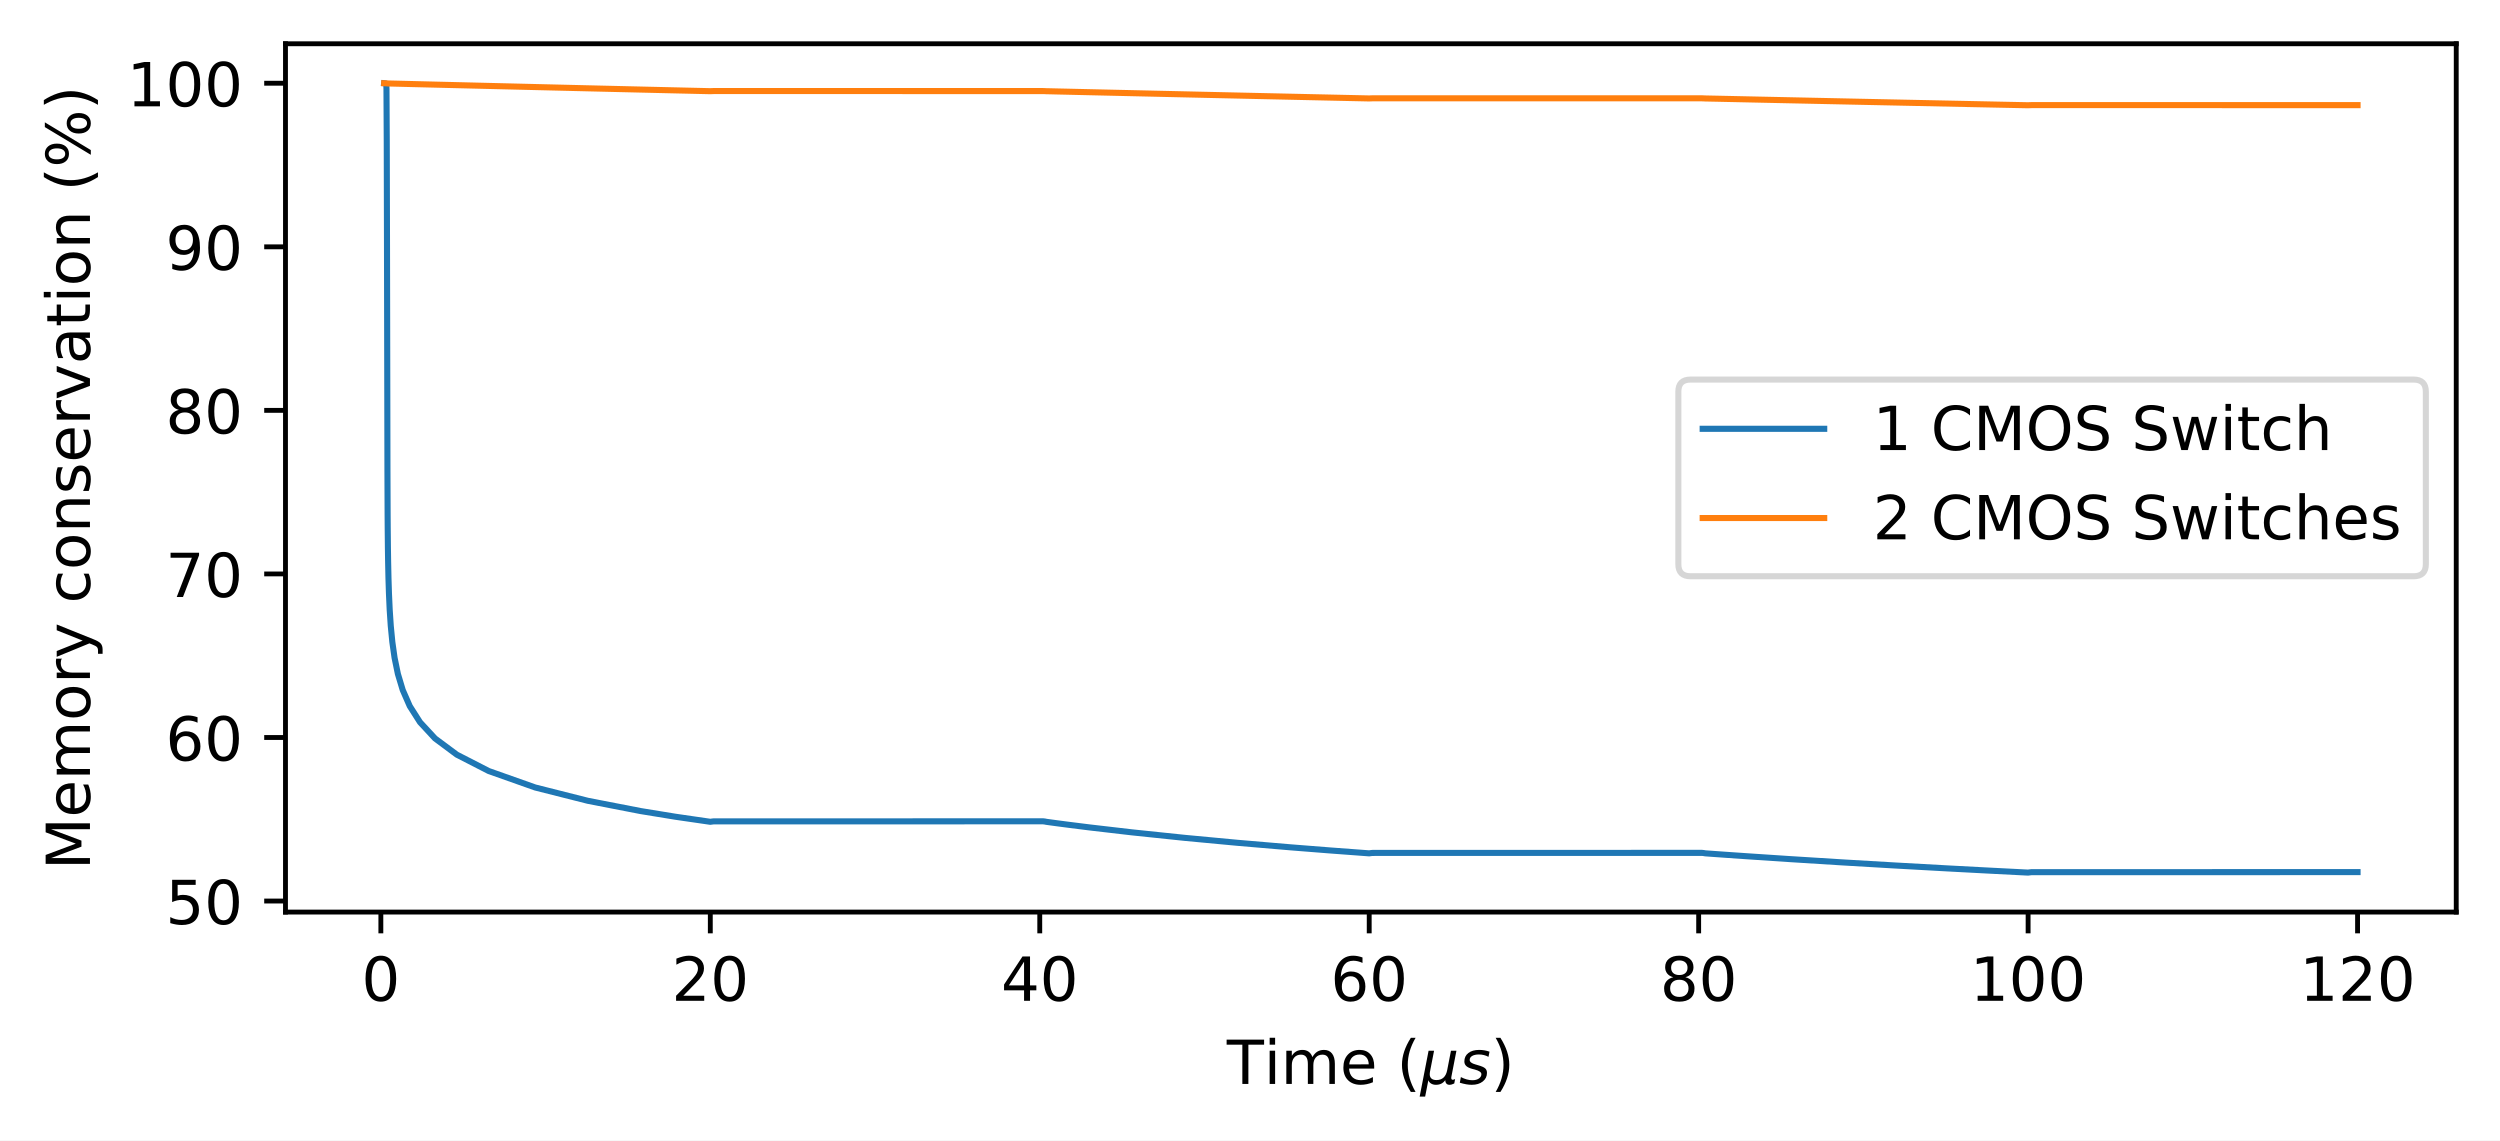
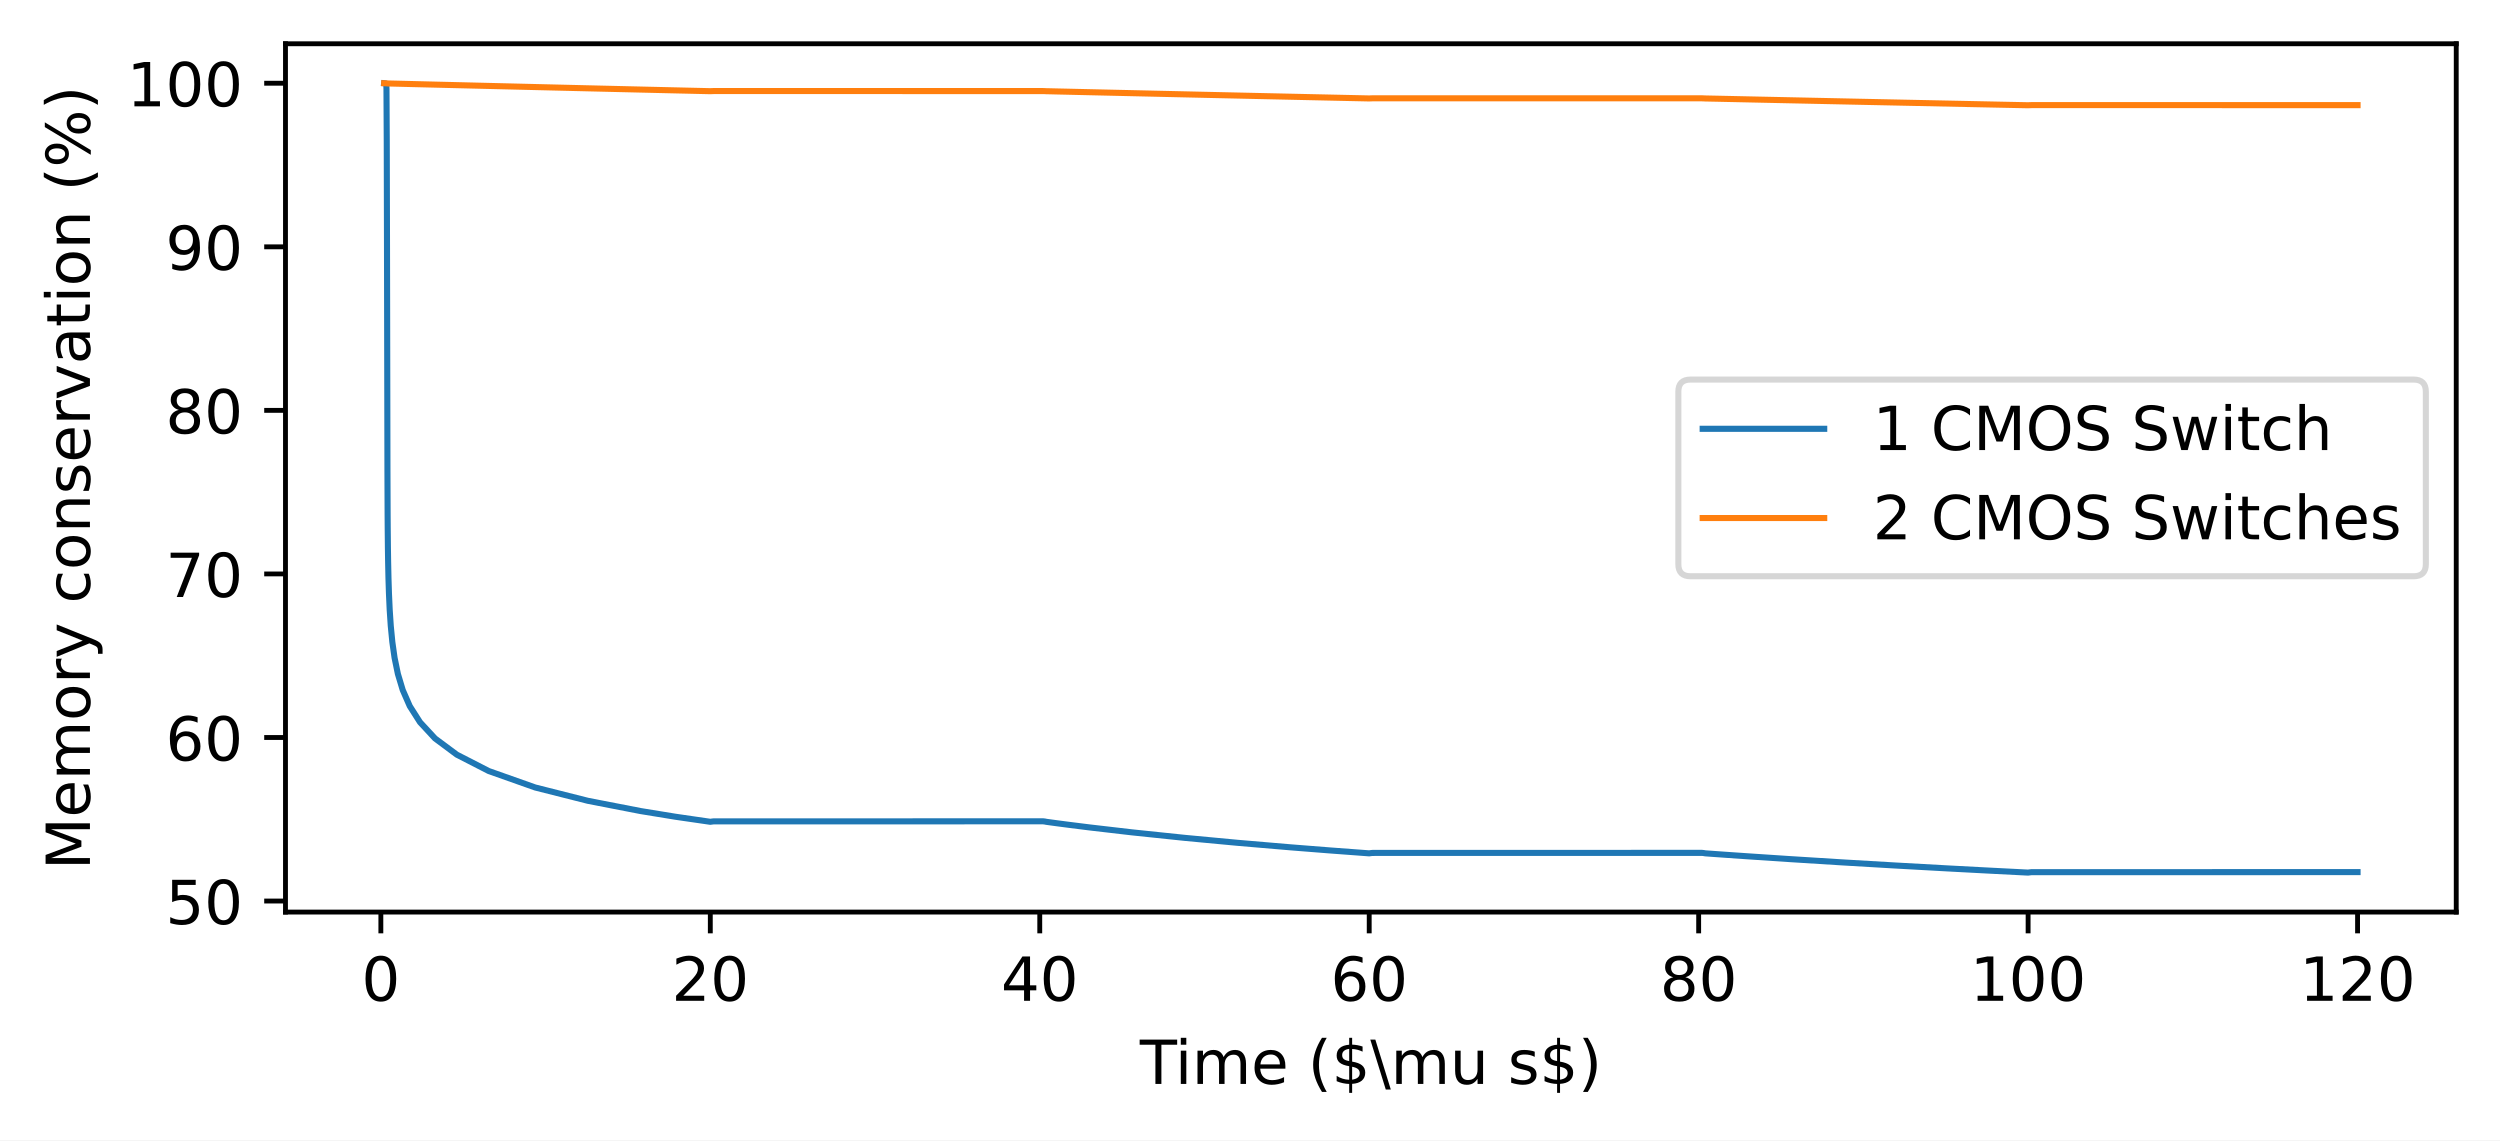
- <svg xmlns="http://www.w3.org/2000/svg" xmlns:xlink="http://www.w3.org/1999/xlink" width="411.286pt" height="187.626pt" viewBox="0 0 411.286 187.626" version="1.1">
+ <svg xmlns="http://www.w3.org/2000/svg" xmlns:xlink="http://www.w3.org/1999/xlink" width="411.286pt" height="187.604pt" viewBox="0 0 411.286 187.604" version="1.1">
  <defs>
    <style type="text/css">*{stroke-linejoin: round; stroke-linecap: butt}</style>
  </defs>
  <g id="figure_1">
    <g id="patch_1">
-       <path d="M 0 187.626  L 411.286 187.626  L 411.286 0  L 0 0  z " style="fill: #ffffff" />
+       <path d="M 0 187.604  L 411.286 187.604  L 411.286 0  L 0 0  z " style="fill: #ffffff" />
    </g>
    <g id="axes_1">
      <g id="patch_2">
        <path d="M 46.966 150.048  L 404.086 150.048  L 404.086 7.2  L 46.966 7.2  z " style="fill: #ffffff" />
      </g>
      <g id="matplotlib.axis_1">
        <g id="xtick_1">
          <g id="line2d_1">
            <defs>
-               <path id="m687eae9df7" d="M 0 0  L 0 3.5  " style="stroke: #000000; stroke-width: 0.8" />
+               <path id="m45d622a7cb" d="M 0 0  L 0 3.5  " style="stroke: #000000; stroke-width: 0.8" />
            </defs>
            <g>
-               <use xlink:href="#m687eae9df7" x="62.656" y="150.048" style="stroke: #000000; stroke-width: 0.8" />
+               <use xlink:href="#m45d622a7cb" x="62.656" y="150.048" style="stroke: #000000; stroke-width: 0.8" />
            </g>
          </g>
          <g id="text_1">
-             <g transform="translate(59.47511 164.6464) scale(0.1 -0.1)">
-               <defs>
-                 <path id="DejaVuSans-30" d="M 2034 4250  Q 1547 4250 1301 3770  Q 1056 3291 1056 2328  Q 1056 1369 1301 889  Q 1547 409 2034 409  Q 2525 409 2770 889  Q 3016 1369 3016 2328  Q 3016 3291 2770 3770  Q 2525 4250 2034 4250  z M 2034 4750  Q 2819 4750 3233 4129  Q 3647 3509 3647 2328  Q 3647 1150 3233 529  Q 2819 -91 2034 -91  Q 1250 -91 836 529  Q 422 1150 422 2328  Q 422 3509 836 4129  Q 1250 4750 2034 4750  z " transform="scale(0.015625)" />
-               </defs>
-               <use xlink:href="#DejaVuSans-30" />
-             </g>
+             <text style="font: 10px 'DejaVu Sans', 'Bitstream Vera Sans', 'Computer Modern Sans Serif', 'Lucida Grande', 'Verdana', 'Geneva', 'Lucid', 'Arial', 'Helvetica', 'Avant Garde', sans-serif; text-anchor: middle" x="62.656" y="164.646" transform="rotate(-0 62.65636 164.6464)">0</text>
          </g>
        </g>
        <g id="xtick_2">
          <g id="line2d_2">
            <g>
-               <use xlink:href="#m687eae9df7" x="116.856" y="150.048" style="stroke: #000000; stroke-width: 0.8" />
+               <use xlink:href="#m45d622a7cb" x="116.856" y="150.048" style="stroke: #000000; stroke-width: 0.8" />
            </g>
          </g>
          <g id="text_2">
-             <g transform="translate(110.4933 164.6464) scale(0.1 -0.1)">
-               <defs>
-                 <path id="DejaVuSans-32" d="M 1228 531  L 3431 531  L 3431 0  L 469 0  L 469 531  Q 828 903 1448 1529  Q 2069 2156 2228 2338  Q 2531 2678 2651 2914  Q 2772 3150 2772 3378  Q 2772 3750 2511 3984  Q 2250 4219 1831 4219  Q 1534 4219 1204 4116  Q 875 4013 500 3803  L 500 4441  Q 881 4594 1212 4672  Q 1544 4750 1819 4750  Q 2544 4750 2975 4387  Q 3406 4025 3406 3419  Q 3406 3131 3298 2873  Q 3191 2616 2906 2266  Q 2828 2175 2409 1742  Q 1991 1309 1228 531  z " transform="scale(0.015625)" />
-               </defs>
-               <use xlink:href="#DejaVuSans-32" />
-               <use xlink:href="#DejaVuSans-30" x="63.623" />
-             </g>
+             <text style="font: 10px 'DejaVu Sans', 'Bitstream Vera Sans', 'Computer Modern Sans Serif', 'Lucida Grande', 'Verdana', 'Geneva', 'Lucid', 'Arial', 'Helvetica', 'Avant Garde', sans-serif; text-anchor: middle" x="116.856" y="164.646" transform="rotate(-0 116.8558 164.6464)">20</text>
          </g>
        </g>
        <g id="xtick_3">
          <g id="line2d_3">
            <g>
-               <use xlink:href="#m687eae9df7" x="171.055" y="150.048" style="stroke: #000000; stroke-width: 0.8" />
+               <use xlink:href="#m45d622a7cb" x="171.055" y="150.048" style="stroke: #000000; stroke-width: 0.8" />
            </g>
          </g>
          <g id="text_3">
-             <g transform="translate(164.6927 164.6464) scale(0.1 -0.1)">
-               <defs>
-                 <path id="DejaVuSans-34" d="M 2419 4116  L 825 1625  L 2419 1625  L 2419 4116  z M 2253 4666  L 3047 4666  L 3047 1625  L 3713 1625  L 3713 1100  L 3047 1100  L 3047 0  L 2419 0  L 2419 1100  L 313 1100  L 313 1709  L 2253 4666  z " transform="scale(0.015625)" />
-               </defs>
-               <use xlink:href="#DejaVuSans-34" />
-               <use xlink:href="#DejaVuSans-30" x="63.623" />
-             </g>
+             <text style="font: 10px 'DejaVu Sans', 'Bitstream Vera Sans', 'Computer Modern Sans Serif', 'Lucida Grande', 'Verdana', 'Geneva', 'Lucid', 'Arial', 'Helvetica', 'Avant Garde', sans-serif; text-anchor: middle" x="171.055" y="164.646" transform="rotate(-0 171.0552 164.6464)">40</text>
          </g>
        </g>
        <g id="xtick_4">
          <g id="line2d_4">
            <g>
-               <use xlink:href="#m687eae9df7" x="225.255" y="150.048" style="stroke: #000000; stroke-width: 0.8" />
+               <use xlink:href="#m45d622a7cb" x="225.255" y="150.048" style="stroke: #000000; stroke-width: 0.8" />
            </g>
          </g>
          <g id="text_4">
-             <g transform="translate(218.8921 164.6464) scale(0.1 -0.1)">
-               <defs>
-                 <path id="DejaVuSans-36" d="M 2113 2584  Q 1688 2584 1439 2293  Q 1191 2003 1191 1497  Q 1191 994 1439 701  Q 1688 409 2113 409  Q 2538 409 2786 701  Q 3034 994 3034 1497  Q 3034 2003 2786 2293  Q 2538 2584 2113 2584  z M 3366 4563  L 3366 3988  Q 3128 4100 2886 4159  Q 2644 4219 2406 4219  Q 1781 4219 1451 3797  Q 1122 3375 1075 2522  Q 1259 2794 1537 2939  Q 1816 3084 2150 3084  Q 2853 3084 3261 2657  Q 3669 2231 3669 1497  Q 3669 778 3244 343  Q 2819 -91 2113 -91  Q 1303 -91 875 529  Q 447 1150 447 2328  Q 447 3434 972 4092  Q 1497 4750 2381 4750  Q 2619 4750 2861 4703  Q 3103 4656 3366 4563  z " transform="scale(0.015625)" />
-               </defs>
-               <use xlink:href="#DejaVuSans-36" />
-               <use xlink:href="#DejaVuSans-30" x="63.623" />
-             </g>
+             <text style="font: 10px 'DejaVu Sans', 'Bitstream Vera Sans', 'Computer Modern Sans Serif', 'Lucida Grande', 'Verdana', 'Geneva', 'Lucid', 'Arial', 'Helvetica', 'Avant Garde', sans-serif; text-anchor: middle" x="225.255" y="164.646" transform="rotate(-0 225.2546 164.6464)">60</text>
          </g>
        </g>
        <g id="xtick_5">
          <g id="line2d_5">
            <g>
-               <use xlink:href="#m687eae9df7" x="279.454" y="150.048" style="stroke: #000000; stroke-width: 0.8" />
+               <use xlink:href="#m45d622a7cb" x="279.454" y="150.048" style="stroke: #000000; stroke-width: 0.8" />
            </g>
          </g>
          <g id="text_5">
-             <g transform="translate(273.0916 164.6464) scale(0.1 -0.1)">
-               <defs>
-                 <path id="DejaVuSans-38" d="M 2034 2216  Q 1584 2216 1326 1975  Q 1069 1734 1069 1313  Q 1069 891 1326 650  Q 1584 409 2034 409  Q 2484 409 2743 651  Q 3003 894 3003 1313  Q 3003 1734 2745 1975  Q 2488 2216 2034 2216  z M 1403 2484  Q 997 2584 770 2862  Q 544 3141 544 3541  Q 544 4100 942 4425  Q 1341 4750 2034 4750  Q 2731 4750 3128 4425  Q 3525 4100 3525 3541  Q 3525 3141 3298 2862  Q 3072 2584 2669 2484  Q 3125 2378 3379 2068  Q 3634 1759 3634 1313  Q 3634 634 3220 271  Q 2806 -91 2034 -91  Q 1263 -91 848 271  Q 434 634 434 1313  Q 434 1759 690 2068  Q 947 2378 1403 2484  z M 1172 3481  Q 1172 3119 1398 2916  Q 1625 2713 2034 2713  Q 2441 2713 2670 2916  Q 2900 3119 2900 3481  Q 2900 3844 2670 4047  Q 2441 4250 2034 4250  Q 1625 4250 1398 4047  Q 1172 3844 1172 3481  z " transform="scale(0.015625)" />
-               </defs>
-               <use xlink:href="#DejaVuSans-38" />
-               <use xlink:href="#DejaVuSans-30" x="63.623" />
-             </g>
+             <text style="font: 10px 'DejaVu Sans', 'Bitstream Vera Sans', 'Computer Modern Sans Serif', 'Lucida Grande', 'Verdana', 'Geneva', 'Lucid', 'Arial', 'Helvetica', 'Avant Garde', sans-serif; text-anchor: middle" x="279.454" y="164.646" transform="rotate(-0 279.4541 164.6464)">80</text>
          </g>
        </g>
        <g id="xtick_6">
          <g id="line2d_6">
            <g>
-               <use xlink:href="#m687eae9df7" x="333.653" y="150.048" style="stroke: #000000; stroke-width: 0.8" />
+               <use xlink:href="#m45d622a7cb" x="333.653" y="150.048" style="stroke: #000000; stroke-width: 0.8" />
            </g>
          </g>
          <g id="text_6">
-             <g transform="translate(324.1097 164.6464) scale(0.1 -0.1)">
-               <defs>
-                 <path id="DejaVuSans-31" d="M 794 531  L 1825 531  L 1825 4091  L 703 3866  L 703 4441  L 1819 4666  L 2450 4666  L 2450 531  L 3481 531  L 3481 0  L 794 0  L 794 531  z " transform="scale(0.015625)" />
-               </defs>
-               <use xlink:href="#DejaVuSans-31" />
-               <use xlink:href="#DejaVuSans-30" x="63.623" />
-               <use xlink:href="#DejaVuSans-30" x="127.246" />
-             </g>
+             <text style="font: 10px 'DejaVu Sans', 'Bitstream Vera Sans', 'Computer Modern Sans Serif', 'Lucida Grande', 'Verdana', 'Geneva', 'Lucid', 'Arial', 'Helvetica', 'Avant Garde', sans-serif; text-anchor: middle" x="333.653" y="164.646" transform="rotate(-0 333.6535 164.6464)">100</text>
          </g>
        </g>
        <g id="xtick_7">
          <g id="line2d_7">
            <g>
-               <use xlink:href="#m687eae9df7" x="387.853" y="150.048" style="stroke: #000000; stroke-width: 0.8" />
+               <use xlink:href="#m45d622a7cb" x="387.853" y="150.048" style="stroke: #000000; stroke-width: 0.8" />
            </g>
          </g>
          <g id="text_7">
-             <g transform="translate(378.3091 164.6464) scale(0.1 -0.1)">
-               <use xlink:href="#DejaVuSans-31" />
-               <use xlink:href="#DejaVuSans-32" x="63.623" />
-               <use xlink:href="#DejaVuSans-30" x="127.246" />
-             </g>
+             <text style="font: 10px 'DejaVu Sans', 'Bitstream Vera Sans', 'Computer Modern Sans Serif', 'Lucida Grande', 'Verdana', 'Geneva', 'Lucid', 'Arial', 'Helvetica', 'Avant Garde', sans-serif; text-anchor: middle" x="387.853" y="164.646" transform="rotate(-0 387.8529 164.6464)">120</text>
          </g>
        </g>
        <g id="text_8">
-           <g transform="translate(201.8256 178.3261) scale(0.1 -0.1)">
-             <defs>
-               <path id="DejaVuSans-54" d="M -19 4666  L 3928 4666  L 3928 4134  L 2272 4134  L 2272 0  L 1638 0  L 1638 4134  L -19 4134  L -19 4666  z " transform="scale(0.015625)" />
-               <path id="DejaVuSans-69" d="M 603 3500  L 1178 3500  L 1178 0  L 603 0  L 603 3500  z M 603 4863  L 1178 4863  L 1178 4134  L 603 4134  L 603 4863  z " transform="scale(0.015625)" />
-               <path id="DejaVuSans-6d" d="M 3328 2828  Q 3544 3216 3844 3400  Q 4144 3584 4550 3584  Q 5097 3584 5394 3201  Q 5691 2819 5691 2113  L 5691 0  L 5113 0  L 5113 2094  Q 5113 2597 4934 2840  Q 4756 3084 4391 3084  Q 3944 3084 3684 2787  Q 3425 2491 3425 1978  L 3425 0  L 2847 0  L 2847 2094  Q 2847 2600 2669 2842  Q 2491 3084 2119 3084  Q 1678 3084 1418 2786  Q 1159 2488 1159 1978  L 1159 0  L 581 0  L 581 3500  L 1159 3500  L 1159 2956  Q 1356 3278 1631 3431  Q 1906 3584 2284 3584  Q 2666 3584 2933 3390  Q 3200 3197 3328 2828  z " transform="scale(0.015625)" />
-               <path id="DejaVuSans-65" d="M 3597 1894  L 3597 1613  L 953 1613  Q 991 1019 1311 708  Q 1631 397 2203 397  Q 2534 397 2845 478  Q 3156 559 3463 722  L 3463 178  Q 3153 47 2828 -22  Q 2503 -91 2169 -91  Q 1331 -91 842 396  Q 353 884 353 1716  Q 353 2575 817 3079  Q 1281 3584 2069 3584  Q 2775 3584 3186 3129  Q 3597 2675 3597 1894  z M 3022 2063  Q 3016 2534 2758 2815  Q 2500 3097 2075 3097  Q 1594 3097 1305 2825  Q 1016 2553 972 2059  L 3022 2063  z " transform="scale(0.015625)" />
-               <path id="DejaVuSans-20" transform="scale(0.015625)" />
-               <path id="DejaVuSans-28" d="M 1984 4856  Q 1566 4138 1362 3434  Q 1159 2731 1159 2009  Q 1159 1288 1364 580  Q 1569 -128 1984 -844  L 1484 -844  Q 1016 -109 783 600  Q 550 1309 550 2009  Q 550 2706 781 3412  Q 1013 4119 1484 4856  L 1984 4856  z " transform="scale(0.015625)" />
-               <path id="DejaVuSans-Oblique-3bc" d="M -84 -1331  L 856 3500  L 1434 3500  L 1009 1322  Q 997 1256 987 1175  Q 978 1094 978 1013  Q 978 722 1161 565  Q 1344 409 1684 409  Q 2147 409 2431 671  Q 2716 934 2816 1459  L 3213 3500  L 3788 3500  L 3266 809  Q 3253 750 3248 706  Q 3244 663 3244 628  Q 3244 531 3283 486  Q 3322 441 3406 441  Q 3438 441 3492 456  Q 3547 472 3647 513  L 3559 50  Q 3422 -19 3297 -55  Q 3172 -91 3053 -91  Q 2847 -91 2730 40  Q 2613 172 2613 403  Q 2438 153 2195 31  Q 1953 -91 1625 -91  Q 1334 -91 1117 43  Q 900 178 831 397  L 494 -1331  L -84 -1331  z " transform="scale(0.015625)" />
-               <path id="DejaVuSans-Oblique-73" d="M 3200 3397  L 3091 2853  Q 2863 2978 2609 3040  Q 2356 3103 2088 3103  Q 1634 3103 1373 2948  Q 1113 2794 1113 2528  Q 1113 2219 1719 2053  Q 1766 2041 1788 2034  L 1972 1978  Q 2547 1819 2739 1644  Q 2931 1469 2931 1166  Q 2931 609 2489 259  Q 2047 -91 1331 -91  Q 1053 -91 747 -37  Q 441 16 72 128  L 184 722  Q 500 559 806 475  Q 1113 391 1394 391  Q 1816 391 2080 572  Q 2344 753 2344 1031  Q 2344 1331 1650 1516  L 1591 1531  L 1394 1581  Q 956 1697 753 1886  Q 550 2075 550 2369  Q 550 2928 970 3256  Q 1391 3584 2113 3584  Q 2397 3584 2667 3537  Q 2938 3491 3200 3397  z " transform="scale(0.015625)" />
-               <path id="DejaVuSans-29" d="M 513 4856  L 1013 4856  Q 1481 4119 1714 3412  Q 1947 2706 1947 2009  Q 1947 1309 1714 600  Q 1481 -109 1013 -844  L 513 -844  Q 928 -128 1133 580  Q 1338 1288 1338 2009  Q 1338 2731 1133 3434  Q 928 4138 513 4856  z " transform="scale(0.015625)" />
-             </defs>
-             <use xlink:href="#DejaVuSans-54" transform="translate(0 0.015625)" />
-             <use xlink:href="#DejaVuSans-69" transform="translate(61.08398 0.015625)" />
-             <use xlink:href="#DejaVuSans-6d" transform="translate(88.86719 0.015625)" />
-             <use xlink:href="#DejaVuSans-65" transform="translate(186.2793 0.015625)" />
-             <use xlink:href="#DejaVuSans-20" transform="translate(247.8027 0.015625)" />
-             <use xlink:href="#DejaVuSans-28" transform="translate(279.5898 0.015625)" />
-             <use xlink:href="#DejaVuSans-Oblique-3bc" transform="translate(318.6035 0.015625)" />
-             <use xlink:href="#DejaVuSans-Oblique-73" transform="translate(382.2266 0.015625)" />
-             <use xlink:href="#DejaVuSans-29" transform="translate(434.3262 0.015625)" />
-           </g>
+           <text style="font: 10px 'DejaVu Sans', 'Bitstream Vera Sans', 'Computer Modern Sans Serif', 'Lucida Grande', 'Verdana', 'Geneva', 'Lucid', 'Arial', 'Helvetica', 'Avant Garde', sans-serif; text-anchor: middle" x="225.526" y="178.325" transform="rotate(-0 225.5256 178.3246)">Time ($\mu s$)</text>
        </g>
      </g>
      <g id="matplotlib.axis_2">
        <g id="ytick_1">
          <g id="line2d_8">
            <defs>
-               <path id="m7113af987e" d="M 0 0  L -3.5 0  " style="stroke: #000000; stroke-width: 0.8" />
+               <path id="m887155fd88" d="M 0 0  L -3.5 0  " style="stroke: #000000; stroke-width: 0.8" />
            </defs>
            <g>
-               <use xlink:href="#m7113af987e" x="46.966" y="148.236" style="stroke: #000000; stroke-width: 0.8" />
+               <use xlink:href="#m887155fd88" x="46.966" y="148.236" style="stroke: #000000; stroke-width: 0.8" />
            </g>
          </g>
          <g id="text_9">
-             <g transform="translate(27.24063 152.0352) scale(0.1 -0.1)">
-               <defs>
-                 <path id="DejaVuSans-35" d="M 691 4666  L 3169 4666  L 3169 4134  L 1269 4134  L 1269 2991  Q 1406 3038 1543 3061  Q 1681 3084 1819 3084  Q 2600 3084 3056 2656  Q 3513 2228 3513 1497  Q 3513 744 3044 326  Q 2575 -91 1722 -91  Q 1428 -91 1123 -41  Q 819 9 494 109  L 494 744  Q 775 591 1075 516  Q 1375 441 1709 441  Q 2250 441 2565 725  Q 2881 1009 2881 1497  Q 2881 1984 2565 2268  Q 2250 2553 1709 2553  Q 1456 2553 1204 2497  Q 953 2441 691 2322  L 691 4666  z " transform="scale(0.015625)" />
-               </defs>
-               <use xlink:href="#DejaVuSans-35" />
-               <use xlink:href="#DejaVuSans-30" x="63.623" />
-             </g>
+             <text style="font: 10px 'DejaVu Sans', 'Bitstream Vera Sans', 'Computer Modern Sans Serif', 'Lucida Grande', 'Verdana', 'Geneva', 'Lucid', 'Arial', 'Helvetica', 'Avant Garde', sans-serif; text-anchor: end" x="39.966" y="152.035" transform="rotate(-0 39.96563 152.0352)">50</text>
          </g>
        </g>
        <g id="ytick_2">
          <g id="line2d_9">
            <g>
-               <use xlink:href="#m7113af987e" x="46.966" y="121.328" style="stroke: #000000; stroke-width: 0.8" />
+               <use xlink:href="#m887155fd88" x="46.966" y="121.328" style="stroke: #000000; stroke-width: 0.8" />
            </g>
          </g>
          <g id="text_10">
-             <g transform="translate(27.24063 125.1271) scale(0.1 -0.1)">
-               <use xlink:href="#DejaVuSans-36" />
-               <use xlink:href="#DejaVuSans-30" x="63.623" />
-             </g>
+             <text style="font: 10px 'DejaVu Sans', 'Bitstream Vera Sans', 'Computer Modern Sans Serif', 'Lucida Grande', 'Verdana', 'Geneva', 'Lucid', 'Arial', 'Helvetica', 'Avant Garde', sans-serif; text-anchor: end" x="39.966" y="125.127" transform="rotate(-0 39.96563 125.1271)">60</text>
          </g>
        </g>
        <g id="ytick_3">
          <g id="line2d_10">
            <g>
-               <use xlink:href="#m7113af987e" x="46.966" y="94.42" style="stroke: #000000; stroke-width: 0.8" />
+               <use xlink:href="#m887155fd88" x="46.966" y="94.42" style="stroke: #000000; stroke-width: 0.8" />
            </g>
          </g>
          <g id="text_11">
-             <g transform="translate(27.24063 98.21891) scale(0.1 -0.1)">
-               <defs>
-                 <path id="DejaVuSans-37" d="M 525 4666  L 3525 4666  L 3525 4397  L 1831 0  L 1172 0  L 2766 4134  L 525 4134  L 525 4666  z " transform="scale(0.015625)" />
-               </defs>
-               <use xlink:href="#DejaVuSans-37" />
-               <use xlink:href="#DejaVuSans-30" x="63.623" />
-             </g>
+             <text style="font: 10px 'DejaVu Sans', 'Bitstream Vera Sans', 'Computer Modern Sans Serif', 'Lucida Grande', 'Verdana', 'Geneva', 'Lucid', 'Arial', 'Helvetica', 'Avant Garde', sans-serif; text-anchor: end" x="39.966" y="98.219" transform="rotate(-0 39.96563 98.21891)">70</text>
          </g>
        </g>
        <g id="ytick_4">
          <g id="line2d_11">
            <g>
-               <use xlink:href="#m7113af987e" x="46.966" y="67.512" style="stroke: #000000; stroke-width: 0.8" />
+               <use xlink:href="#m887155fd88" x="46.966" y="67.512" style="stroke: #000000; stroke-width: 0.8" />
            </g>
          </g>
          <g id="text_12">
-             <g transform="translate(27.24063 71.31076) scale(0.1 -0.1)">
-               <use xlink:href="#DejaVuSans-38" />
-               <use xlink:href="#DejaVuSans-30" x="63.623" />
-             </g>
+             <text style="font: 10px 'DejaVu Sans', 'Bitstream Vera Sans', 'Computer Modern Sans Serif', 'Lucida Grande', 'Verdana', 'Geneva', 'Lucid', 'Arial', 'Helvetica', 'Avant Garde', sans-serif; text-anchor: end" x="39.966" y="71.311" transform="rotate(-0 39.96563 71.31076)">80</text>
          </g>
        </g>
        <g id="ytick_5">
          <g id="line2d_12">
            <g>
-               <use xlink:href="#m7113af987e" x="46.966" y="40.603" style="stroke: #000000; stroke-width: 0.8" />
+               <use xlink:href="#m887155fd88" x="46.966" y="40.603" style="stroke: #000000; stroke-width: 0.8" />
            </g>
          </g>
          <g id="text_13">
-             <g transform="translate(27.24063 44.40261) scale(0.1 -0.1)">
-               <defs>
-                 <path id="DejaVuSans-39" d="M 703 97  L 703 672  Q 941 559 1184 500  Q 1428 441 1663 441  Q 2288 441 2617 861  Q 2947 1281 2994 2138  Q 2813 1869 2534 1725  Q 2256 1581 1919 1581  Q 1219 1581 811 2004  Q 403 2428 403 3163  Q 403 3881 828 4315  Q 1253 4750 1959 4750  Q 2769 4750 3195 4129  Q 3622 3509 3622 2328  Q 3622 1225 3098 567  Q 2575 -91 1691 -91  Q 1453 -91 1209 -44  Q 966 3 703 97  z M 1959 2075  Q 2384 2075 2632 2365  Q 2881 2656 2881 3163  Q 2881 3666 2632 3958  Q 2384 4250 1959 4250  Q 1534 4250 1286 3958  Q 1038 3666 1038 3163  Q 1038 2656 1286 2365  Q 1534 2075 1959 2075  z " transform="scale(0.015625)" />
-               </defs>
-               <use xlink:href="#DejaVuSans-39" />
-               <use xlink:href="#DejaVuSans-30" x="63.623" />
-             </g>
+             <text style="font: 10px 'DejaVu Sans', 'Bitstream Vera Sans', 'Computer Modern Sans Serif', 'Lucida Grande', 'Verdana', 'Geneva', 'Lucid', 'Arial', 'Helvetica', 'Avant Garde', sans-serif; text-anchor: end" x="39.966" y="44.403" transform="rotate(-0 39.96563 44.40261)">90</text>
          </g>
        </g>
        <g id="ytick_6">
          <g id="line2d_13">
            <g>
-               <use xlink:href="#m7113af987e" x="46.966" y="13.695" style="stroke: #000000; stroke-width: 0.8" />
+               <use xlink:href="#m887155fd88" x="46.966" y="13.695" style="stroke: #000000; stroke-width: 0.8" />
            </g>
          </g>
          <g id="text_14">
-             <g transform="translate(20.87813 17.49446) scale(0.1 -0.1)">
-               <use xlink:href="#DejaVuSans-31" />
-               <use xlink:href="#DejaVuSans-30" x="63.623" />
-               <use xlink:href="#DejaVuSans-30" x="127.246" />
-             </g>
+             <text style="font: 10px 'DejaVu Sans', 'Bitstream Vera Sans', 'Computer Modern Sans Serif', 'Lucida Grande', 'Verdana', 'Geneva', 'Lucid', 'Arial', 'Helvetica', 'Avant Garde', sans-serif; text-anchor: end" x="39.966" y="17.494" transform="rotate(-0 39.96563 17.49446)">100</text>
          </g>
        </g>
        <g id="text_15">
-           <g transform="translate(14.79844 143.1045) rotate(-90) scale(0.1 -0.1)">
-             <defs>
-               <path id="DejaVuSans-4d" d="M 628 4666  L 1569 4666  L 2759 1491  L 3956 4666  L 4897 4666  L 4897 0  L 4281 0  L 4281 4097  L 3078 897  L 2444 897  L 1241 4097  L 1241 0  L 628 0  L 628 4666  z " transform="scale(0.015625)" />
-               <path id="DejaVuSans-6f" d="M 1959 3097  Q 1497 3097 1228 2736  Q 959 2375 959 1747  Q 959 1119 1226 758  Q 1494 397 1959 397  Q 2419 397 2687 759  Q 2956 1122 2956 1747  Q 2956 2369 2687 2733  Q 2419 3097 1959 3097  z M 1959 3584  Q 2709 3584 3137 3096  Q 3566 2609 3566 1747  Q 3566 888 3137 398  Q 2709 -91 1959 -91  Q 1206 -91 779 398  Q 353 888 353 1747  Q 353 2609 779 3096  Q 1206 3584 1959 3584  z " transform="scale(0.015625)" />
-               <path id="DejaVuSans-72" d="M 2631 2963  Q 2534 3019 2420 3045  Q 2306 3072 2169 3072  Q 1681 3072 1420 2755  Q 1159 2438 1159 1844  L 1159 0  L 581 0  L 581 3500  L 1159 3500  L 1159 2956  Q 1341 3275 1631 3429  Q 1922 3584 2338 3584  Q 2397 3584 2469 3576  Q 2541 3569 2628 3553  L 2631 2963  z " transform="scale(0.015625)" />
-               <path id="DejaVuSans-79" d="M 2059 -325  Q 1816 -950 1584 -1140  Q 1353 -1331 966 -1331  L 506 -1331  L 506 -850  L 844 -850  Q 1081 -850 1212 -737  Q 1344 -625 1503 -206  L 1606 56  L 191 3500  L 800 3500  L 1894 763  L 2988 3500  L 3597 3500  L 2059 -325  z " transform="scale(0.015625)" />
-               <path id="DejaVuSans-63" d="M 3122 3366  L 3122 2828  Q 2878 2963 2633 3030  Q 2388 3097 2138 3097  Q 1578 3097 1268 2742  Q 959 2388 959 1747  Q 959 1106 1268 751  Q 1578 397 2138 397  Q 2388 397 2633 464  Q 2878 531 3122 666  L 3122 134  Q 2881 22 2623 -34  Q 2366 -91 2075 -91  Q 1284 -91 818 406  Q 353 903 353 1747  Q 353 2603 823 3093  Q 1294 3584 2113 3584  Q 2378 3584 2631 3529  Q 2884 3475 3122 3366  z " transform="scale(0.015625)" />
-               <path id="DejaVuSans-6e" d="M 3513 2113  L 3513 0  L 2938 0  L 2938 2094  Q 2938 2591 2744 2837  Q 2550 3084 2163 3084  Q 1697 3084 1428 2787  Q 1159 2491 1159 1978  L 1159 0  L 581 0  L 581 3500  L 1159 3500  L 1159 2956  Q 1366 3272 1645 3428  Q 1925 3584 2291 3584  Q 2894 3584 3203 3211  Q 3513 2838 3513 2113  z " transform="scale(0.015625)" />
-               <path id="DejaVuSans-73" d="M 2834 3397  L 2834 2853  Q 2591 2978 2328 3040  Q 2066 3103 1784 3103  Q 1356 3103 1142 2972  Q 928 2841 928 2578  Q 928 2378 1081 2264  Q 1234 2150 1697 2047  L 1894 2003  Q 2506 1872 2764 1633  Q 3022 1394 3022 966  Q 3022 478 2636 193  Q 2250 -91 1575 -91  Q 1294 -91 989 -36  Q 684 19 347 128  L 347 722  Q 666 556 975 473  Q 1284 391 1588 391  Q 1994 391 2212 530  Q 2431 669 2431 922  Q 2431 1156 2273 1281  Q 2116 1406 1581 1522  L 1381 1569  Q 847 1681 609 1914  Q 372 2147 372 2553  Q 372 3047 722 3315  Q 1072 3584 1716 3584  Q 2034 3584 2315 3537  Q 2597 3491 2834 3397  z " transform="scale(0.015625)" />
-               <path id="DejaVuSans-76" d="M 191 3500  L 800 3500  L 1894 563  L 2988 3500  L 3597 3500  L 2284 0  L 1503 0  L 191 3500  z " transform="scale(0.015625)" />
-               <path id="DejaVuSans-61" d="M 2194 1759  Q 1497 1759 1228 1600  Q 959 1441 959 1056  Q 959 750 1161 570  Q 1363 391 1709 391  Q 2188 391 2477 730  Q 2766 1069 2766 1631  L 2766 1759  L 2194 1759  z M 3341 1997  L 3341 0  L 2766 0  L 2766 531  Q 2569 213 2275 61  Q 1981 -91 1556 -91  Q 1019 -91 701 211  Q 384 513 384 1019  Q 384 1609 779 1909  Q 1175 2209 1959 2209  L 2766 2209  L 2766 2266  Q 2766 2663 2505 2880  Q 2244 3097 1772 3097  Q 1472 3097 1187 3025  Q 903 2953 641 2809  L 641 3341  Q 956 3463 1253 3523  Q 1550 3584 1831 3584  Q 2591 3584 2966 3190  Q 3341 2797 3341 1997  z " transform="scale(0.015625)" />
-               <path id="DejaVuSans-74" d="M 1172 4494  L 1172 3500  L 2356 3500  L 2356 3053  L 1172 3053  L 1172 1153  Q 1172 725 1289 603  Q 1406 481 1766 481  L 2356 481  L 2356 0  L 1766 0  Q 1100 0 847 248  Q 594 497 594 1153  L 594 3053  L 172 3053  L 172 3500  L 594 3500  L 594 4494  L 1172 4494  z " transform="scale(0.015625)" />
-               <path id="DejaVuSans-25" d="M 4653 2053  Q 4381 2053 4226 1822  Q 4072 1591 4072 1178  Q 4072 772 4226 539  Q 4381 306 4653 306  Q 4919 306 5073 539  Q 5228 772 5228 1178  Q 5228 1588 5073 1820  Q 4919 2053 4653 2053  z M 4653 2450  Q 5147 2450 5437 2106  Q 5728 1763 5728 1178  Q 5728 594 5436 251  Q 5144 -91 4653 -91  Q 4153 -91 3862 251  Q 3572 594 3572 1178  Q 3572 1766 3864 2108  Q 4156 2450 4653 2450  z M 1428 4353  Q 1159 4353 1004 4120  Q 850 3888 850 3481  Q 850 3069 1003 2837  Q 1156 2606 1428 2606  Q 1700 2606 1854 2837  Q 2009 3069 2009 3481  Q 2009 3884 1853 4118  Q 1697 4353 1428 4353  z M 4250 4750  L 4750 4750  L 1831 -91  L 1331 -91  L 4250 4750  z M 1428 4750  Q 1922 4750 2215 4408  Q 2509 4066 2509 3481  Q 2509 2891 2217 2550  Q 1925 2209 1428 2209  Q 931 2209 642 2551  Q 353 2894 353 3481  Q 353 4063 643 4406  Q 934 4750 1428 4750  z " transform="scale(0.015625)" />
-             </defs>
-             <use xlink:href="#DejaVuSans-4d" />
-             <use xlink:href="#DejaVuSans-65" x="86.279" />
-             <use xlink:href="#DejaVuSans-6d" x="147.803" />
-             <use xlink:href="#DejaVuSans-6f" x="245.215" />
-             <use xlink:href="#DejaVuSans-72" x="306.396" />
-             <use xlink:href="#DejaVuSans-79" x="347.51" />
-             <use xlink:href="#DejaVuSans-20" x="406.689" />
-             <use xlink:href="#DejaVuSans-63" x="438.477" />
-             <use xlink:href="#DejaVuSans-6f" x="493.457" />
-             <use xlink:href="#DejaVuSans-6e" x="554.639" />
-             <use xlink:href="#DejaVuSans-73" x="618.018" />
-             <use xlink:href="#DejaVuSans-65" x="670.117" />
-             <use xlink:href="#DejaVuSans-72" x="731.641" />
-             <use xlink:href="#DejaVuSans-76" x="772.754" />
-             <use xlink:href="#DejaVuSans-61" x="831.934" />
-             <use xlink:href="#DejaVuSans-74" x="893.213" />
-             <use xlink:href="#DejaVuSans-69" x="932.422" />
-             <use xlink:href="#DejaVuSans-6f" x="960.205" />
-             <use xlink:href="#DejaVuSans-6e" x="1021.387" />
-             <use xlink:href="#DejaVuSans-20" x="1084.766" />
-             <use xlink:href="#DejaVuSans-28" x="1116.553" />
-             <use xlink:href="#DejaVuSans-25" x="1155.566" />
-             <use xlink:href="#DejaVuSans-29" x="1250.586" />
-           </g>
+           <text style="font: 10px 'DejaVu Sans', 'Bitstream Vera Sans', 'Computer Modern Sans Serif', 'Lucida Grande', 'Verdana', 'Geneva', 'Lucid', 'Arial', 'Helvetica', 'Avant Garde', sans-serif; text-anchor: middle" x="14.798" y="78.624" transform="rotate(-90 14.79844 78.624)">Memory conservation (%)</text>
        </g>
      </g>
      <g id="line2d_14">
-         <path d="M 63.198 13.699  L 63.334 13.717  L 63.497 13.752  L 63.557 14.048  L 63.58 14.653  L 63.626 23.218  L 63.668 40.816  L 63.677 45.448  L 63.695 54.573  L 63.718 65.869  L 63.74 77.147  L 63.752 80.585  L 63.768 84.516  L 63.784 86.867  L 63.816 90.062  L 63.851 92.381  L 63.909 95.102  L 63.989 97.642  L 64.112 100.344  L 64.285 102.952  L 64.543 105.604  L 64.914 108.227  L 65.459 110.874  L 66.252 113.514  L 67.412 116.165  L 69.1 118.818  L 71.565 121.481  L 75.159 124.155  L 80.402 126.844  L 88.048 129.552  L 96.72 131.745  L 105.392 133.43  L 111.124 134.365  L 116.856 135.198  L 117.001 135.176  L 117.171 135.153  L 117.398 135.128  L 117.429 135.128  L 117.489 135.128  L 117.547 135.128  L 117.662 135.128  L 117.893 135.128  L 118.355 135.128  L 119.279 135.127  L 121.126 135.127  L 124.82 135.126  L 132.209 135.125  L 140.881 135.123  L 149.552 135.122  L 158.224 135.12  L 164.911 135.119  L 171.597 135.117  L 171.753 135.134  L 171.931 135.157  L 172.139 135.202  L 172.169 135.206  L 172.228 135.214  L 172.282 135.221  L 172.392 135.236  L 172.612 135.266  L 173.05 135.326  L 173.928 135.444  L 175.684 135.674  L 179.195 136.116  L 186.216 136.932  L 194.888 137.838  L 203.56 138.651  L 212.232 139.39  L 218.743 139.904  L 225.255 140.388  L 225.408 140.365  L 225.585 140.342  L 225.797 140.319  L 225.826 140.319  L 225.886 140.319  L 225.941 140.319  L 226.052 140.319  L 226.273 140.318  L 226.716 140.318  L 227.602 140.318  L 229.374 140.318  L 232.918 140.317  L 240.006 140.316  L 248.678 140.314  L 257.35 140.312  L 266.021 140.31  L 273.009 140.309  L 279.996 140.308  L 280.155 140.325  L 280.336 140.347  L 280.538 140.384  L 280.567 140.386  L 280.625 140.391  L 280.679 140.395  L 280.787 140.402  L 281.003 140.418  L 281.435 140.449  L 282.299 140.511  L 284.026 140.633  L 287.48 140.871  L 294.389 141.33  L 303.061 141.873  L 311.733 142.383  L 320.405 142.866  L 327.029 143.217  L 333.653 143.555  L 333.808 143.532  L 333.986 143.509  L 334.195 143.486  L 334.225 143.486  L 334.284 143.486  L 334.339 143.486  L 334.449 143.486  L 334.669 143.486  L 335.11 143.486  L 335.99 143.485  L 337.752 143.485  L 341.274 143.484  L 348.319 143.483  L 356.991 143.481  L 365.663 143.479  L 374.335 143.478  L 381.094 143.476  L 387.853 143.475  " clip-path="url(#pbca4da9f14)" style="fill: none; stroke: #1f77b4; stroke-linecap: square" />
+         <path d="M 63.198 13.699  L 63.334 13.717  L 63.497 13.752  L 63.557 14.048  L 63.58 14.653  L 63.626 23.218  L 63.668 40.816  L 63.677 45.448  L 63.695 54.573  L 63.718 65.869  L 63.74 77.147  L 63.752 80.585  L 63.768 84.516  L 63.784 86.867  L 63.816 90.062  L 63.851 92.381  L 63.909 95.102  L 63.989 97.642  L 64.112 100.344  L 64.285 102.952  L 64.543 105.604  L 64.914 108.227  L 65.459 110.874  L 66.252 113.514  L 67.412 116.165  L 69.1 118.818  L 71.565 121.481  L 75.159 124.155  L 80.402 126.844  L 88.048 129.552  L 96.72 131.745  L 105.392 133.43  L 111.124 134.365  L 116.856 135.198  L 117.001 135.176  L 117.171 135.153  L 117.398 135.128  L 117.429 135.128  L 117.489 135.128  L 117.547 135.128  L 117.662 135.128  L 117.893 135.128  L 118.355 135.128  L 119.279 135.127  L 121.126 135.127  L 124.82 135.126  L 132.209 135.125  L 140.881 135.123  L 149.552 135.122  L 158.224 135.12  L 164.911 135.119  L 171.597 135.117  L 171.753 135.134  L 171.931 135.157  L 172.139 135.202  L 172.169 135.206  L 172.228 135.214  L 172.282 135.221  L 172.392 135.236  L 172.612 135.266  L 173.05 135.326  L 173.928 135.444  L 175.684 135.674  L 179.195 136.116  L 186.216 136.932  L 194.888 137.838  L 203.56 138.651  L 212.232 139.39  L 218.743 139.904  L 225.255 140.388  L 225.408 140.365  L 225.585 140.342  L 225.797 140.319  L 225.826 140.319  L 225.886 140.319  L 225.941 140.319  L 226.052 140.319  L 226.273 140.318  L 226.716 140.318  L 227.602 140.318  L 229.374 140.318  L 232.918 140.317  L 240.006 140.316  L 248.678 140.314  L 257.35 140.312  L 266.021 140.31  L 273.009 140.309  L 279.996 140.308  L 280.155 140.325  L 280.336 140.347  L 280.538 140.384  L 280.567 140.386  L 280.625 140.391  L 280.679 140.395  L 280.787 140.402  L 281.003 140.418  L 281.435 140.449  L 282.299 140.511  L 284.026 140.633  L 287.48 140.871  L 294.389 141.33  L 303.061 141.873  L 311.733 142.383  L 320.405 142.866  L 327.029 143.217  L 333.653 143.555  L 333.808 143.532  L 333.986 143.509  L 334.195 143.486  L 334.225 143.486  L 334.284 143.486  L 334.339 143.486  L 334.449 143.486  L 334.669 143.486  L 335.11 143.486  L 335.99 143.485  L 337.752 143.485  L 341.274 143.484  L 348.319 143.483  L 356.991 143.481  L 365.663 143.479  L 374.335 143.478  L 381.094 143.476  L 387.853 143.475  " clip-path="url(#p62e15fd13c)" style="fill: none; stroke: #1f77b4; stroke-linecap: square" />
      </g>
      <g id="line2d_15">
-         <path d="M 63.198 13.693  L 63.334 13.698  L 63.497 13.704  L 63.557 13.707  L 63.58 13.708  L 63.626 13.711  L 63.679 13.718  L 63.74 13.727  L 63.761 13.728  L 63.79 13.73  L 63.818 13.731  L 63.873 13.732  L 63.931 13.733  L 64.028 13.735  L 64.16 13.738  L 64.357 13.743  L 64.619 13.749  L 64.98 13.758  L 65.506 13.771  L 66.43 13.794  L 68.278 13.84  L 71.973 13.931  L 79.365 14.111  L 88.037 14.321  L 96.709 14.529  L 105.381 14.734  L 111.118 14.868  L 116.856 15.001  L 116.991 14.995  L 117.154 14.988  L 117.398 14.979  L 117.43 14.979  L 117.492 14.979  L 117.552 14.979  L 117.672 14.979  L 117.913 14.979  L 118.395 14.979  L 119.359 14.979  L 121.286 14.98  L 125.14 14.98  L 132.848 14.98  L 141.52 14.98  L 150.192 14.981  L 158.864 14.981  L 165.231 14.981  L 171.597 14.981  L 171.733 14.986  L 171.895 14.992  L 172.139 15.006  L 172.171 15.006  L 172.234 15.008  L 172.294 15.009  L 172.414 15.011  L 172.655 15.016  L 172.967 15.023  L 173.383 15.033  L 173.971 15.047  L 175.074 15.072  L 177.281 15.123  L 181.694 15.224  L 190.366 15.421  L 199.038 15.617  L 207.71 15.81  L 216.382 16.001  L 220.818 16.098  L 225.255 16.195  L 225.39 16.189  L 225.553 16.182  L 225.797 16.173  L 225.829 16.173  L 225.891 16.173  L 225.951 16.173  L 226.071 16.173  L 226.312 16.173  L 226.794 16.173  L 227.757 16.173  L 229.685 16.173  L 233.539 16.173  L 241.247 16.173  L 249.919 16.174  L 258.591 16.174  L 267.263 16.174  L 273.629 16.174  L 279.996 16.175  L 280.132 16.179  L 280.294 16.186  L 280.538 16.199  L 280.57 16.199  L 280.633 16.2  L 280.693 16.202  L 280.813 16.204  L 281.054 16.209  L 281.377 16.216  L 281.804 16.225  L 282.396 16.237  L 283.445 16.26  L 285.544 16.305  L 289.741 16.396  L 298.136 16.575  L 306.808 16.759  L 315.48 16.94  L 324.152 17.12  L 328.903 17.218  L 333.653 17.316  L 333.789 17.309  L 333.952 17.303  L 334.195 17.294  L 334.227 17.294  L 334.289 17.294  L 334.35 17.294  L 334.47 17.294  L 334.711 17.294  L 335.193 17.294  L 336.156 17.294  L 338.083 17.294  L 341.938 17.294  L 349.646 17.294  L 358.318 17.294  L 366.99 17.295  L 375.662 17.295  L 381.757 17.295  L 387.853 17.295  " clip-path="url(#pbca4da9f14)" style="fill: none; stroke: #ff7f0e; stroke-linecap: square" />
+         <path d="M 63.198 13.693  L 63.334 13.698  L 63.497 13.704  L 63.557 13.707  L 63.58 13.708  L 63.626 13.711  L 63.679 13.718  L 63.74 13.727  L 63.761 13.728  L 63.79 13.73  L 63.818 13.731  L 63.873 13.732  L 63.931 13.733  L 64.028 13.735  L 64.16 13.738  L 64.357 13.743  L 64.619 13.749  L 64.98 13.758  L 65.506 13.771  L 66.43 13.794  L 68.278 13.84  L 71.973 13.931  L 79.365 14.111  L 88.037 14.321  L 96.709 14.529  L 105.381 14.734  L 111.118 14.868  L 116.856 15.001  L 116.991 14.995  L 117.154 14.988  L 117.398 14.979  L 117.43 14.979  L 117.492 14.979  L 117.552 14.979  L 117.672 14.979  L 117.913 14.979  L 118.395 14.979  L 119.359 14.979  L 121.286 14.98  L 125.14 14.98  L 132.848 14.98  L 141.52 14.98  L 150.192 14.981  L 158.864 14.981  L 165.231 14.981  L 171.597 14.981  L 171.733 14.986  L 171.895 14.992  L 172.139 15.006  L 172.171 15.006  L 172.234 15.008  L 172.294 15.009  L 172.414 15.011  L 172.655 15.016  L 172.967 15.023  L 173.383 15.033  L 173.971 15.047  L 175.074 15.072  L 177.281 15.123  L 181.694 15.224  L 190.366 15.421  L 199.038 15.617  L 207.71 15.81  L 216.382 16.001  L 220.818 16.098  L 225.255 16.195  L 225.39 16.189  L 225.553 16.182  L 225.797 16.173  L 225.829 16.173  L 225.891 16.173  L 225.951 16.173  L 226.071 16.173  L 226.312 16.173  L 226.794 16.173  L 227.757 16.173  L 229.685 16.173  L 233.539 16.173  L 241.247 16.173  L 249.919 16.174  L 258.591 16.174  L 267.263 16.174  L 273.629 16.174  L 279.996 16.175  L 280.132 16.179  L 280.294 16.186  L 280.538 16.199  L 280.57 16.199  L 280.633 16.2  L 280.693 16.202  L 280.813 16.204  L 281.054 16.209  L 281.377 16.216  L 281.804 16.225  L 282.396 16.237  L 283.445 16.26  L 285.544 16.305  L 289.741 16.396  L 298.136 16.575  L 306.808 16.759  L 315.48 16.94  L 324.152 17.12  L 328.903 17.218  L 333.653 17.316  L 333.789 17.309  L 333.952 17.303  L 334.195 17.294  L 334.227 17.294  L 334.289 17.294  L 334.35 17.294  L 334.47 17.294  L 334.711 17.294  L 335.193 17.294  L 336.156 17.294  L 338.083 17.294  L 341.938 17.294  L 349.646 17.294  L 358.318 17.294  L 366.99 17.295  L 375.662 17.295  L 381.757 17.295  L 387.853 17.295  " clip-path="url(#p62e15fd13c)" style="fill: none; stroke: #ff7f0e; stroke-linecap: square" />
      </g>
      <g id="patch_3">
        <path d="M 46.966 150.048  L 46.966 7.2  " style="fill: none; stroke: #000000; stroke-width: 0.8; stroke-linejoin: miter; stroke-linecap: square" />
      </g>
      <g id="patch_4">
        <path d="M 404.086 150.048  L 404.086 7.2  " style="fill: none; stroke: #000000; stroke-width: 0.8; stroke-linejoin: miter; stroke-linecap: square" />
      </g>
      <g id="patch_5">
        <path d="M 46.966 150.048  L 404.086 150.048  " style="fill: none; stroke: #000000; stroke-width: 0.8; stroke-linejoin: miter; stroke-linecap: square" />
      </g>
      <g id="patch_6">
        <path d="M 46.966 7.2  L 404.086 7.2  " style="fill: none; stroke: #000000; stroke-width: 0.8; stroke-linejoin: miter; stroke-linecap: square" />
      </g>
      <g id="legend_1">
        <g id="patch_7">
          <path d="M 278.112 94.802  L 397.086 94.802  Q 399.086 94.802 399.086 92.802  L 399.086 64.446  Q 399.086 62.446 397.086 62.446  L 278.112 62.446  Q 276.112 62.446 276.112 64.446  L 276.112 92.802  Q 276.112 94.802 278.112 94.802  z " style="fill: #ffffff; opacity: 0.8; stroke: #cccccc; stroke-linejoin: miter" />
        </g>
        <g id="line2d_16">
          <path d="M 280.112 70.544  L 290.112 70.544  L 300.112 70.544  " style="fill: none; stroke: #1f77b4; stroke-linecap: square" />
        </g>
        <g id="text_16">
-           <g transform="translate(308.1122 74.04431) scale(0.1 -0.1)">
-             <defs>
-               <path id="DejaVuSans-43" d="M 4122 4306  L 4122 3641  Q 3803 3938 3442 4084  Q 3081 4231 2675 4231  Q 1875 4231 1450 3742  Q 1025 3253 1025 2328  Q 1025 1406 1450 917  Q 1875 428 2675 428  Q 3081 428 3442 575  Q 3803 722 4122 1019  L 4122 359  Q 3791 134 3420 21  Q 3050 -91 2638 -91  Q 1578 -91 968 557  Q 359 1206 359 2328  Q 359 3453 968 4101  Q 1578 4750 2638 4750  Q 3056 4750 3426 4639  Q 3797 4528 4122 4306  z " transform="scale(0.015625)" />
-               <path id="DejaVuSans-4f" d="M 2522 4238  Q 1834 4238 1429 3725  Q 1025 3213 1025 2328  Q 1025 1447 1429 934  Q 1834 422 2522 422  Q 3209 422 3611 934  Q 4013 1447 4013 2328  Q 4013 3213 3611 3725  Q 3209 4238 2522 4238  z M 2522 4750  Q 3503 4750 4090 4092  Q 4678 3434 4678 2328  Q 4678 1225 4090 567  Q 3503 -91 2522 -91  Q 1538 -91 948 565  Q 359 1222 359 2328  Q 359 3434 948 4092  Q 1538 4750 2522 4750  z " transform="scale(0.015625)" />
-               <path id="DejaVuSans-53" d="M 3425 4513  L 3425 3897  Q 3066 4069 2747 4153  Q 2428 4238 2131 4238  Q 1616 4238 1336 4038  Q 1056 3838 1056 3469  Q 1056 3159 1242 3001  Q 1428 2844 1947 2747  L 2328 2669  Q 3034 2534 3370 2195  Q 3706 1856 3706 1288  Q 3706 609 3251 259  Q 2797 -91 1919 -91  Q 1588 -91 1214 -16  Q 841 59 441 206  L 441 856  Q 825 641 1194 531  Q 1563 422 1919 422  Q 2459 422 2753 634  Q 3047 847 3047 1241  Q 3047 1584 2836 1778  Q 2625 1972 2144 2069  L 1759 2144  Q 1053 2284 737 2584  Q 422 2884 422 3419  Q 422 4038 858 4394  Q 1294 4750 2059 4750  Q 2388 4750 2728 4690  Q 3069 4631 3425 4513  z " transform="scale(0.015625)" />
-               <path id="DejaVuSans-77" d="M 269 3500  L 844 3500  L 1563 769  L 2278 3500  L 2956 3500  L 3675 769  L 4391 3500  L 4966 3500  L 4050 0  L 3372 0  L 2619 2869  L 1863 0  L 1184 0  L 269 3500  z " transform="scale(0.015625)" />
-               <path id="DejaVuSans-68" d="M 3513 2113  L 3513 0  L 2938 0  L 2938 2094  Q 2938 2591 2744 2837  Q 2550 3084 2163 3084  Q 1697 3084 1428 2787  Q 1159 2491 1159 1978  L 1159 0  L 581 0  L 581 4863  L 1159 4863  L 1159 2956  Q 1366 3272 1645 3428  Q 1925 3584 2291 3584  Q 2894 3584 3203 3211  Q 3513 2838 3513 2113  z " transform="scale(0.015625)" />
-             </defs>
-             <use xlink:href="#DejaVuSans-31" />
-             <use xlink:href="#DejaVuSans-20" x="63.623" />
-             <use xlink:href="#DejaVuSans-43" x="95.41" />
-             <use xlink:href="#DejaVuSans-4d" x="165.234" />
-             <use xlink:href="#DejaVuSans-4f" x="251.514" />
-             <use xlink:href="#DejaVuSans-53" x="330.225" />
-             <use xlink:href="#DejaVuSans-20" x="393.701" />
-             <use xlink:href="#DejaVuSans-53" x="425.488" />
-             <use xlink:href="#DejaVuSans-77" x="488.965" />
-             <use xlink:href="#DejaVuSans-69" x="570.752" />
-             <use xlink:href="#DejaVuSans-74" x="598.535" />
-             <use xlink:href="#DejaVuSans-63" x="637.744" />
-             <use xlink:href="#DejaVuSans-68" x="692.725" />
-           </g>
+           <text style="font: 10px 'DejaVu Sans', 'Bitstream Vera Sans', 'Computer Modern Sans Serif', 'Lucida Grande', 'Verdana', 'Geneva', 'Lucid', 'Arial', 'Helvetica', 'Avant Garde', sans-serif; text-anchor: start" x="308.112" y="74.044" transform="rotate(-0 308.1122 74.04431)">1 CMOS Switch</text>
        </g>
        <g id="line2d_17">
          <path d="M 280.112 85.222  L 290.112 85.222  L 300.112 85.222  " style="fill: none; stroke: #ff7f0e; stroke-linecap: square" />
        </g>
        <g id="text_17">
-           <g transform="translate(308.1122 88.72244) scale(0.1 -0.1)">
-             <use xlink:href="#DejaVuSans-32" />
-             <use xlink:href="#DejaVuSans-20" x="63.623" />
-             <use xlink:href="#DejaVuSans-43" x="95.41" />
-             <use xlink:href="#DejaVuSans-4d" x="165.234" />
-             <use xlink:href="#DejaVuSans-4f" x="251.514" />
-             <use xlink:href="#DejaVuSans-53" x="330.225" />
-             <use xlink:href="#DejaVuSans-20" x="393.701" />
-             <use xlink:href="#DejaVuSans-53" x="425.488" />
-             <use xlink:href="#DejaVuSans-77" x="488.965" />
-             <use xlink:href="#DejaVuSans-69" x="570.752" />
-             <use xlink:href="#DejaVuSans-74" x="598.535" />
-             <use xlink:href="#DejaVuSans-63" x="637.744" />
-             <use xlink:href="#DejaVuSans-68" x="692.725" />
-             <use xlink:href="#DejaVuSans-65" x="756.104" />
-             <use xlink:href="#DejaVuSans-73" x="817.627" />
-           </g>
+           <text style="font: 10px 'DejaVu Sans', 'Bitstream Vera Sans', 'Computer Modern Sans Serif', 'Lucida Grande', 'Verdana', 'Geneva', 'Lucid', 'Arial', 'Helvetica', 'Avant Garde', sans-serif; text-anchor: start" x="308.112" y="88.722" transform="rotate(-0 308.1122 88.72244)">2 CMOS Switches</text>
        </g>
      </g>
    </g>
  </g>
  <defs>
-     <clipPath id="pbca4da9f14">
+     <clipPath id="p62e15fd13c">
      <rect x="46.966" y="7.2" width="357.12" height="142.848" />
    </clipPath>
  </defs>
</svg>
